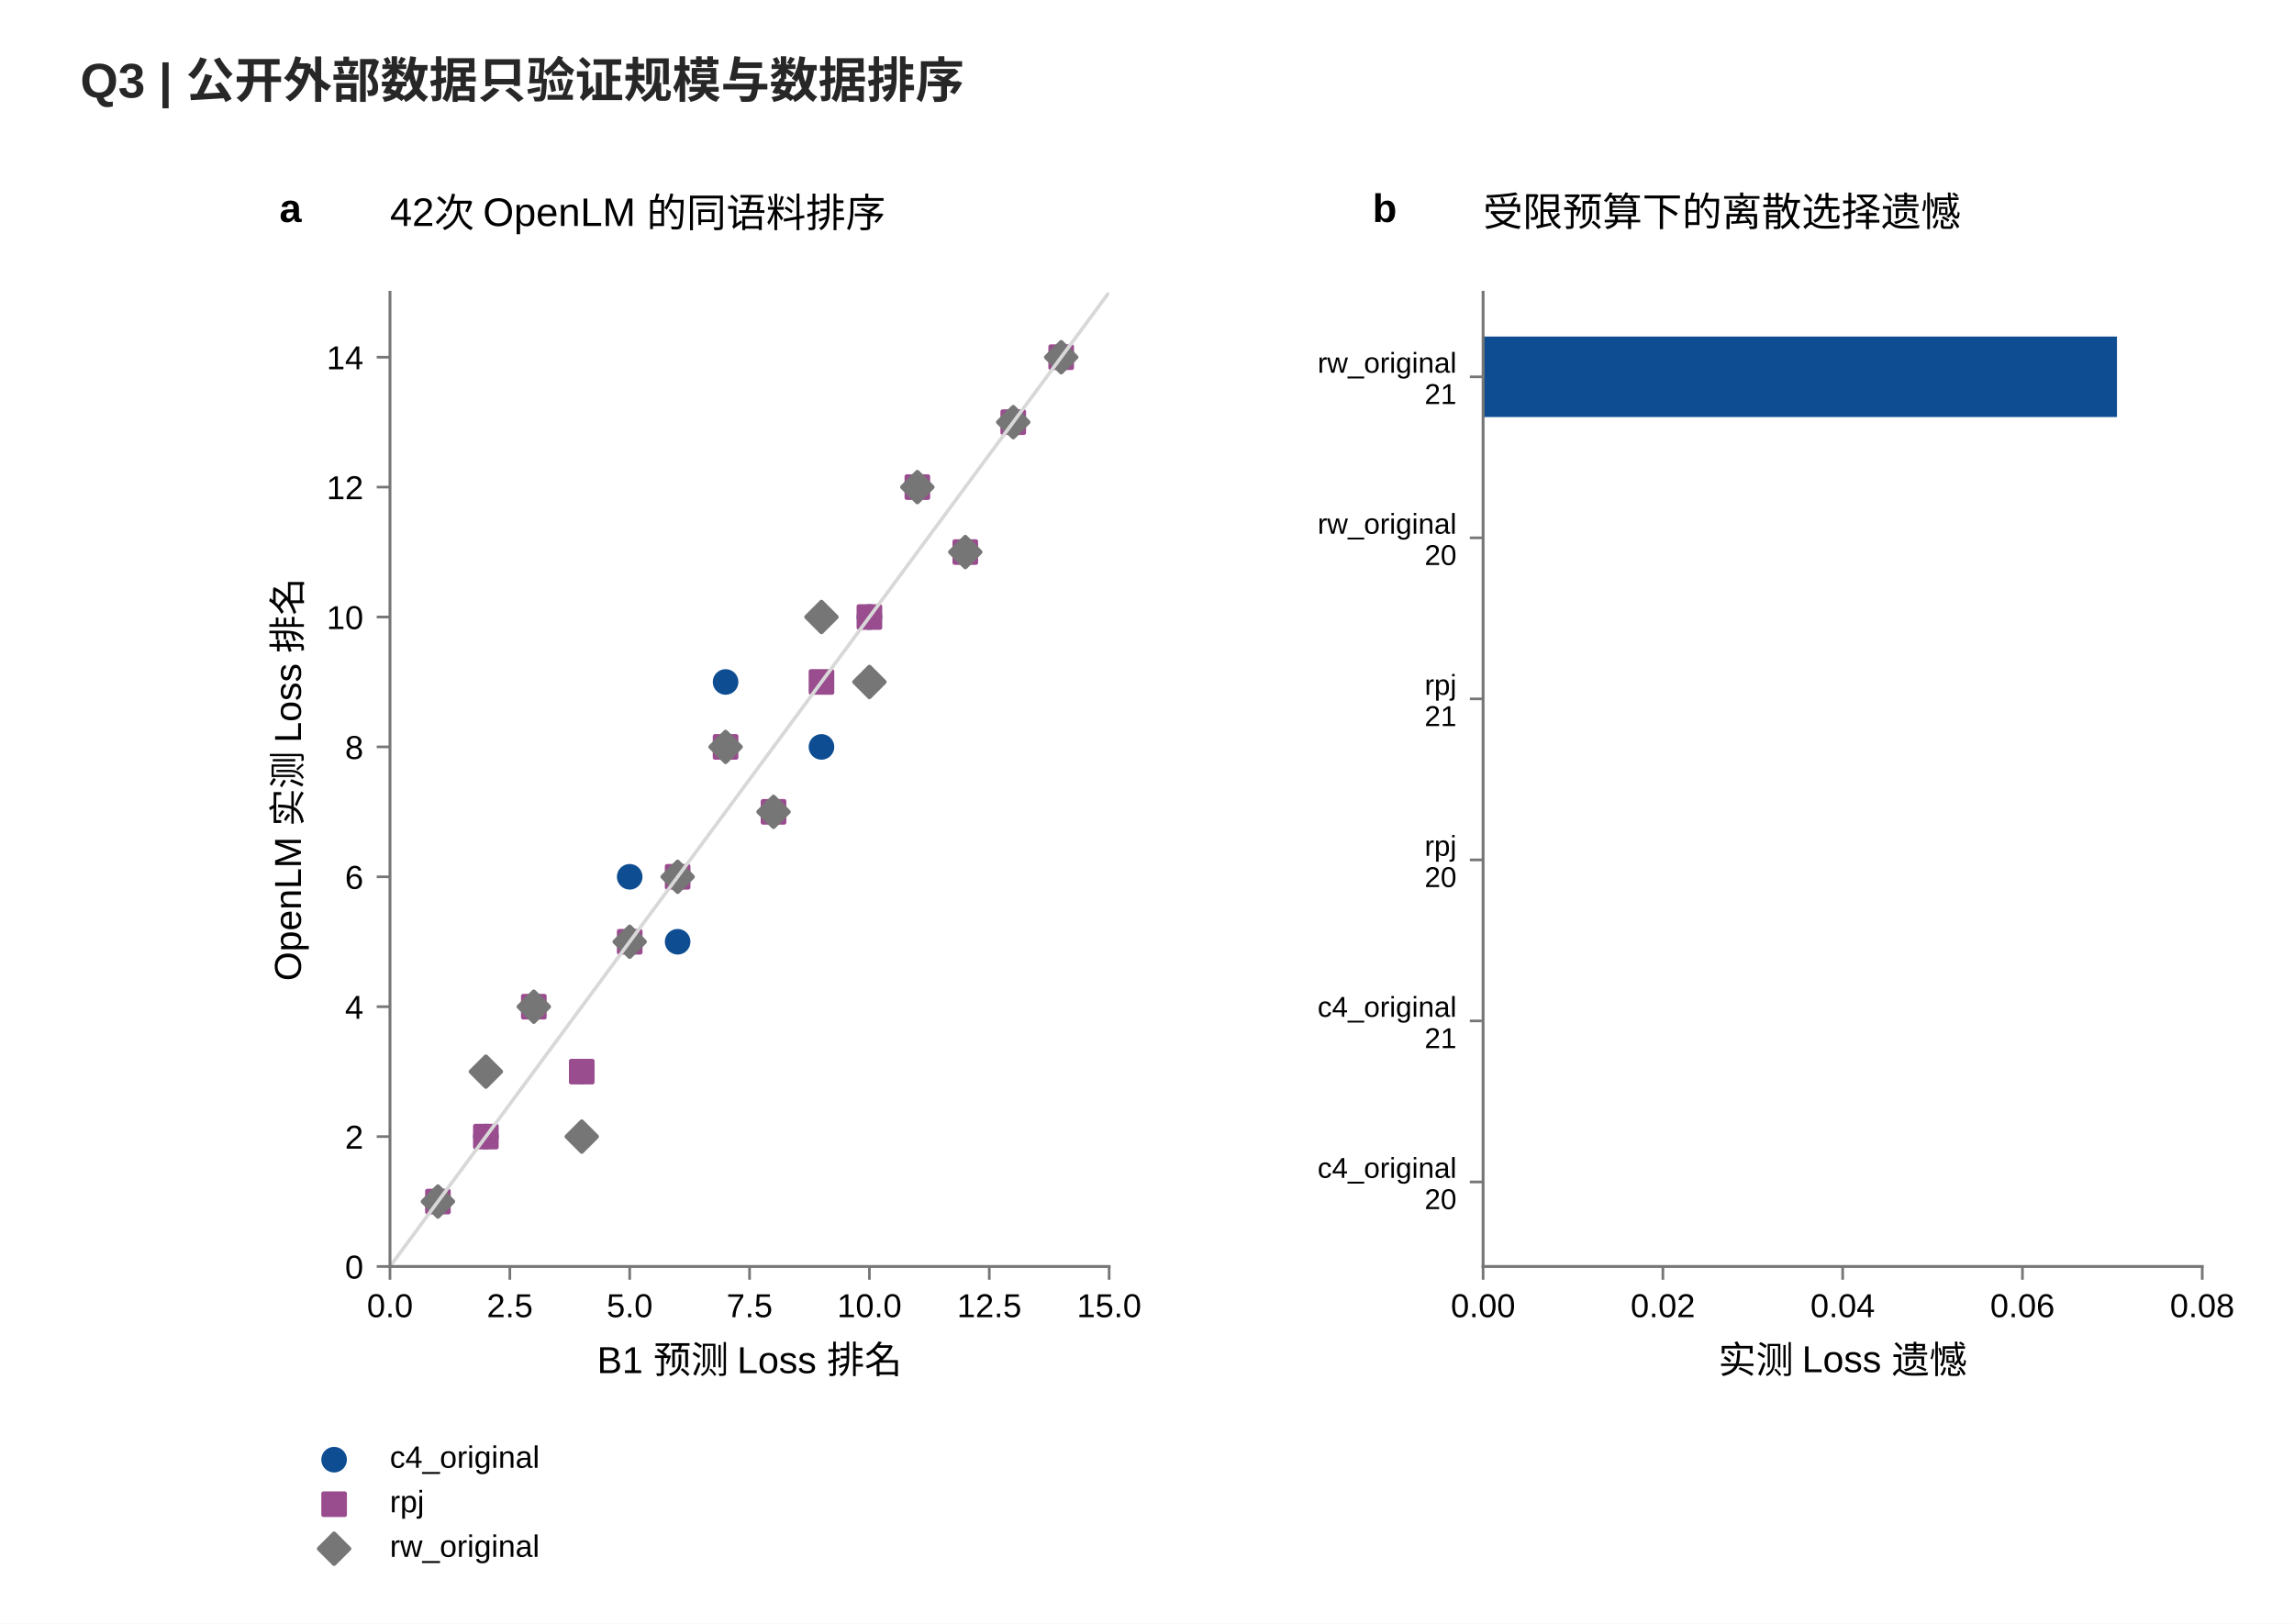
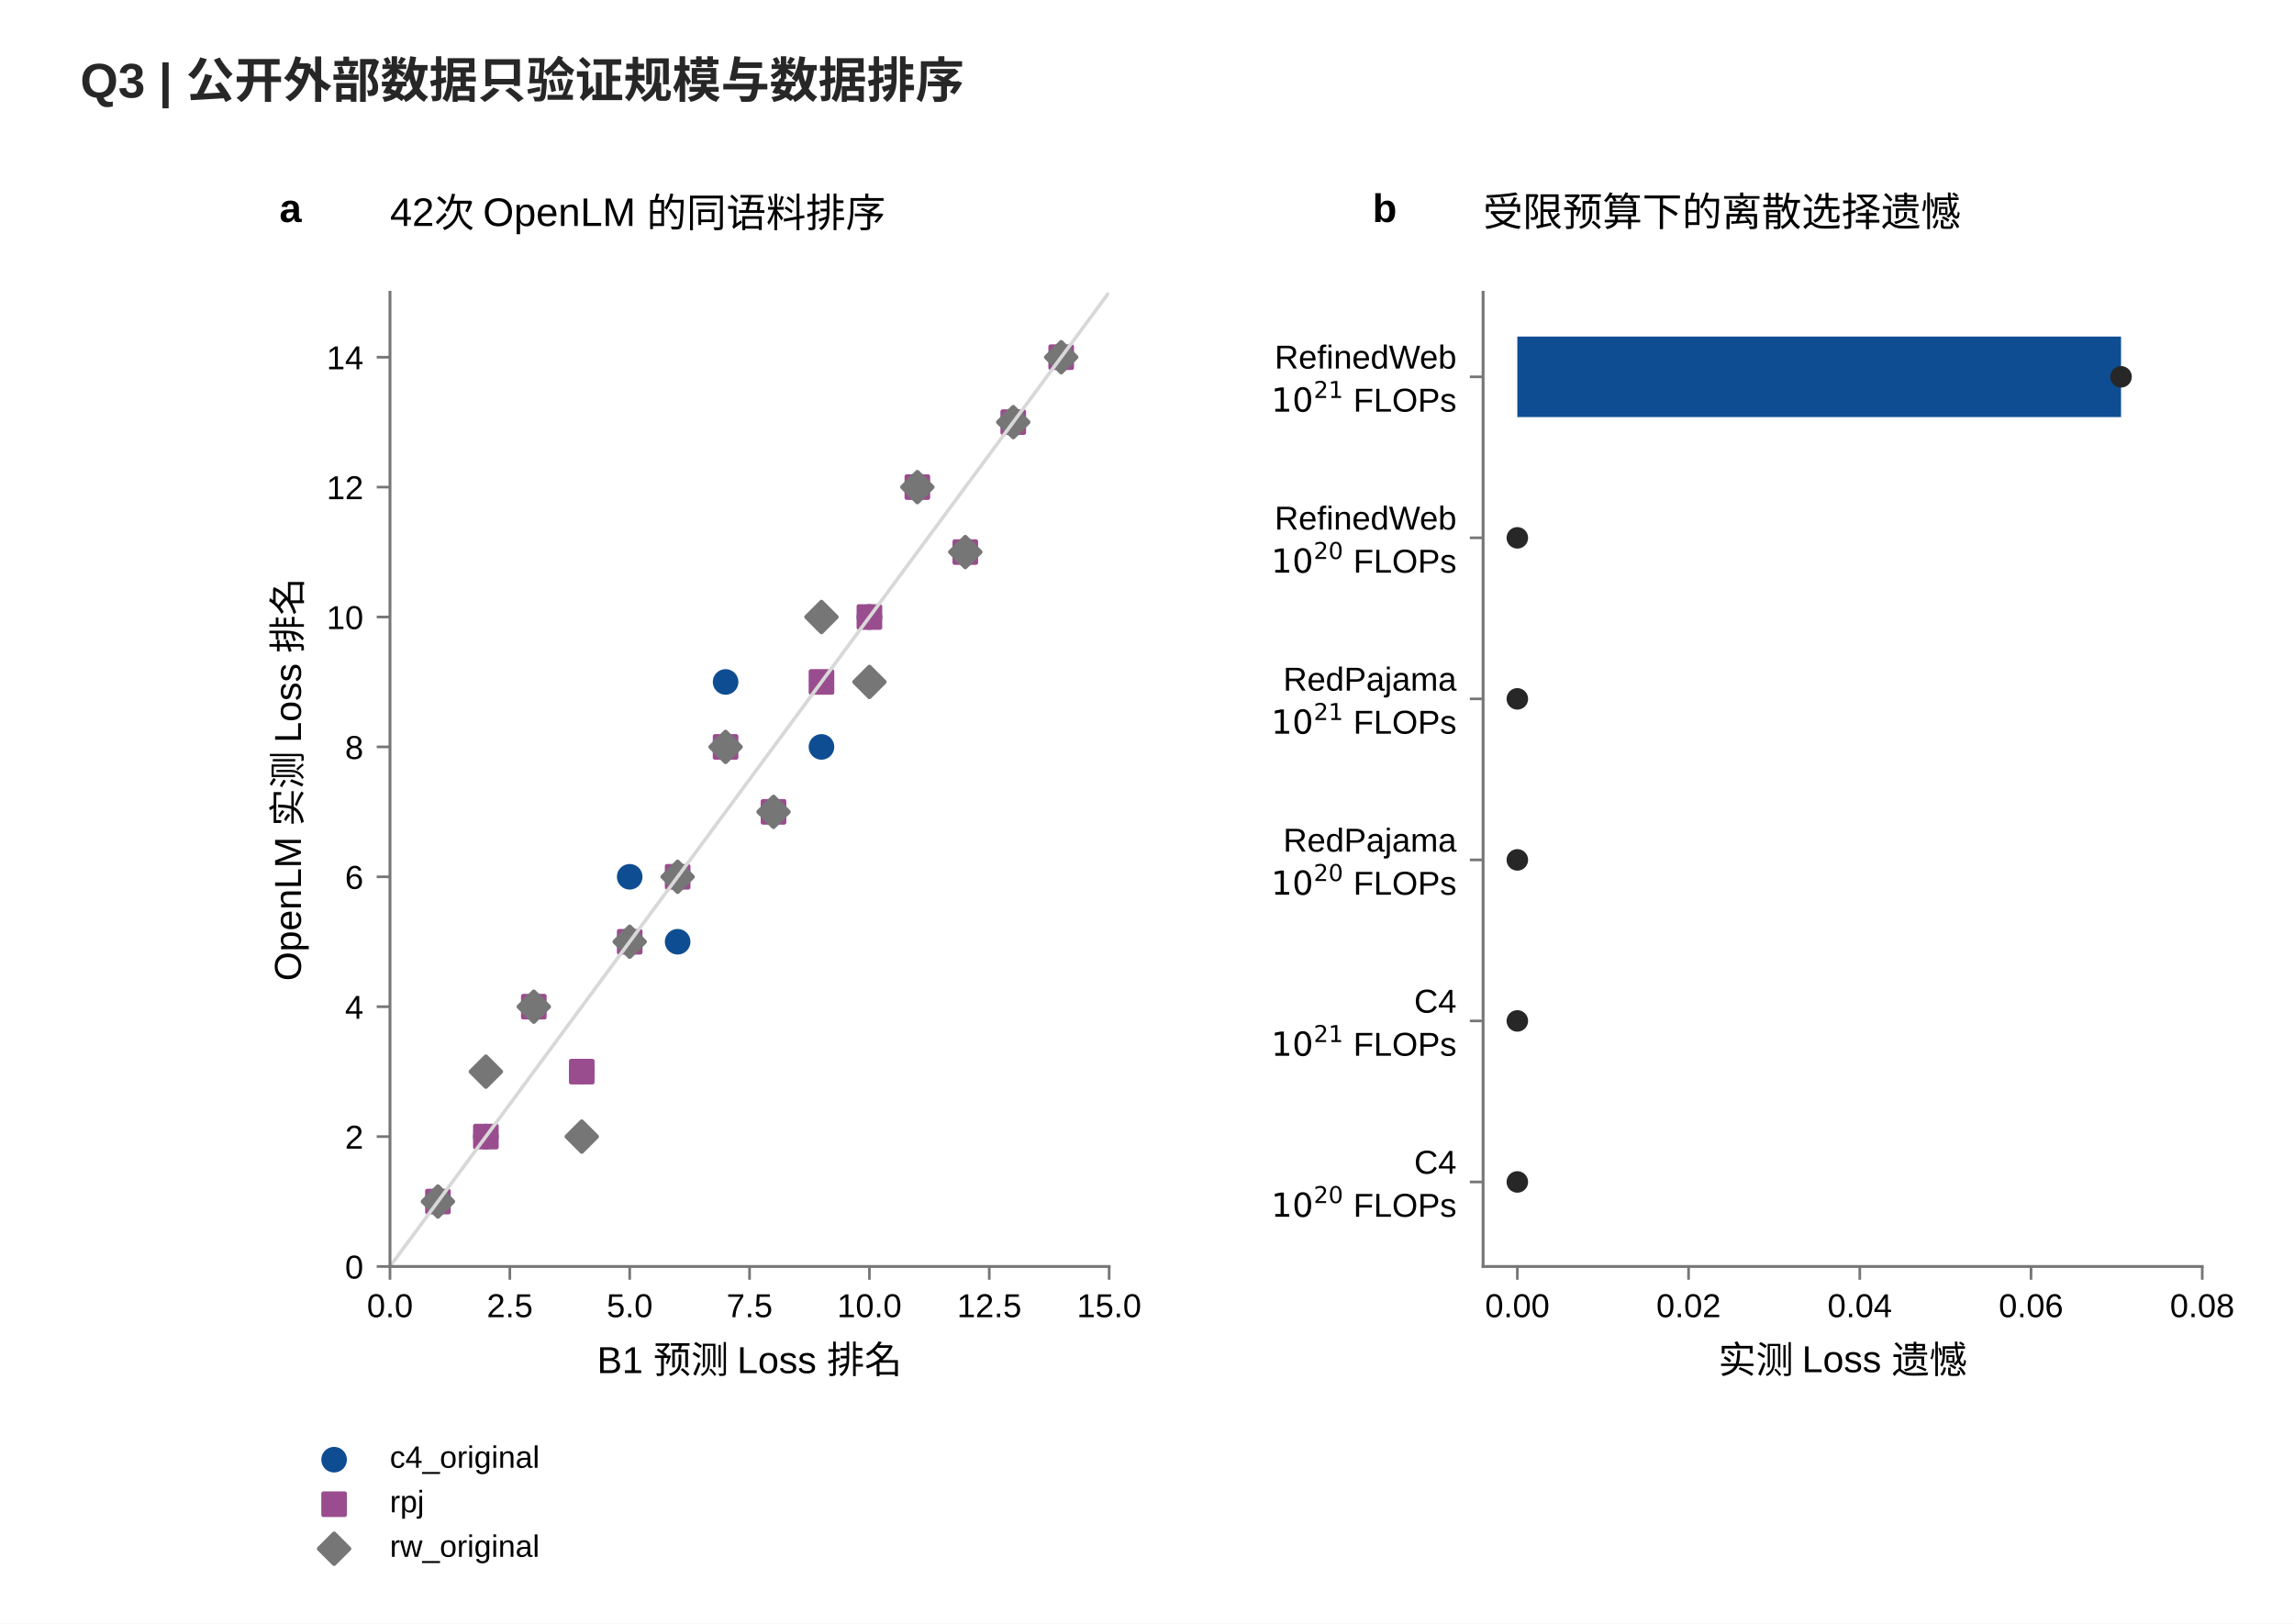
<svg xmlns="http://www.w3.org/2000/svg" xmlns:xlink="http://www.w3.org/1999/xlink" width="518.74pt" height="367.2pt" viewBox="0 0 518.74 367.2" version="1.1">
  <defs>
    <style type="text/css">*{stroke-linejoin: round; stroke-linecap: butt}</style>
  </defs>
  <g id="figure_1">
    <g id="patch_1">
      <path d="M 0 367.2 L 518.74 367.2 L 518.74 0 L 0 0 z " style="fill: #ffffff" />
    </g>
    <g id="axes_1">
      <g id="patch_2">
        <path d="M 88.186 286.416 L 250.807 286.416 L 250.807 66.096 L 88.186 66.096 z " style="fill: #ffffff" />
      </g>
      <g id="matplotlib.axis_1">
        <g id="xtick_1">
          <g id="line2d_1">
            <defs>
-               <path id="m2d58247685" d="M 0 0 L 0 3 " style="stroke: #767676; stroke-width: 0.6" />
+               <path id="mbc9098203a" d="M 0 0 L 0 3 " style="stroke: #767676; stroke-width: 0.6" />
            </defs>
            <g>
-               <use xlink:href="#m2d58247685" x="88.186" y="286.416" style="fill: #767676; stroke: #767676; stroke-width: 0.6" />
+               <use xlink:href="#mbc9098203a" x="88.186" y="286.416" style="fill: #767676; stroke: #767676; stroke-width: 0.6" />
            </g>
          </g>
          <g id="text_1">
            <text style="font-size: 7.5px; font-family: 'Arial', 'Microsoft YaHei'; text-anchor: middle" x="88.186" y="297.876" transform="rotate(-0 88.18583 297.8762)">0.0</text>
          </g>
        </g>
        <g id="xtick_2">
          <g id="line2d_2">
            <g>
-               <use xlink:href="#m2d58247685" x="115.289" y="286.416" style="fill: #767676; stroke: #767676; stroke-width: 0.6" />
+               <use xlink:href="#mbc9098203a" x="115.289" y="286.416" style="fill: #767676; stroke: #767676; stroke-width: 0.6" />
            </g>
          </g>
          <g id="text_2">
            <text style="font-size: 7.5px; font-family: 'Arial', 'Microsoft YaHei'; text-anchor: middle" x="115.289" y="297.876" transform="rotate(-0 115.2893 297.8762)">2.5</text>
          </g>
        </g>
        <g id="xtick_3">
          <g id="line2d_3">
            <g>
-               <use xlink:href="#m2d58247685" x="142.393" y="286.416" style="fill: #767676; stroke: #767676; stroke-width: 0.6" />
+               <use xlink:href="#mbc9098203a" x="142.393" y="286.416" style="fill: #767676; stroke: #767676; stroke-width: 0.6" />
            </g>
          </g>
          <g id="text_3">
            <text style="font-size: 7.5px; font-family: 'Arial', 'Microsoft YaHei'; text-anchor: middle" x="142.393" y="297.876" transform="rotate(-0 142.3928 297.8762)">5.0</text>
          </g>
        </g>
        <g id="xtick_4">
          <g id="line2d_4">
            <g>
-               <use xlink:href="#m2d58247685" x="169.496" y="286.416" style="fill: #767676; stroke: #767676; stroke-width: 0.6" />
+               <use xlink:href="#mbc9098203a" x="169.496" y="286.416" style="fill: #767676; stroke: #767676; stroke-width: 0.6" />
            </g>
          </g>
          <g id="text_4">
            <text style="font-size: 7.5px; font-family: 'Arial', 'Microsoft YaHei'; text-anchor: middle" x="169.496" y="297.876" transform="rotate(-0 169.4963 297.8762)">7.5</text>
          </g>
        </g>
        <g id="xtick_5">
          <g id="line2d_5">
            <g>
-               <use xlink:href="#m2d58247685" x="196.6" y="286.416" style="fill: #767676; stroke: #767676; stroke-width: 0.6" />
+               <use xlink:href="#mbc9098203a" x="196.6" y="286.416" style="fill: #767676; stroke: #767676; stroke-width: 0.6" />
            </g>
          </g>
          <g id="text_5">
            <text style="font-size: 7.5px; font-family: 'Arial', 'Microsoft YaHei'; text-anchor: middle" x="196.6" y="297.876" transform="rotate(-0 196.5998 297.8762)">10.0</text>
          </g>
        </g>
        <g id="xtick_6">
          <g id="line2d_6">
            <g>
-               <use xlink:href="#m2d58247685" x="223.703" y="286.416" style="fill: #767676; stroke: #767676; stroke-width: 0.6" />
+               <use xlink:href="#mbc9098203a" x="223.703" y="286.416" style="fill: #767676; stroke: #767676; stroke-width: 0.6" />
            </g>
          </g>
          <g id="text_6">
            <text style="font-size: 7.5px; font-family: 'Arial', 'Microsoft YaHei'; text-anchor: middle" x="223.703" y="297.876" transform="rotate(-0 223.7033 297.8762)">12.5</text>
          </g>
        </g>
        <g id="xtick_7">
          <g id="line2d_7">
            <g>
-               <use xlink:href="#m2d58247685" x="250.807" y="286.416" style="fill: #767676; stroke: #767676; stroke-width: 0.6" />
+               <use xlink:href="#mbc9098203a" x="250.807" y="286.416" style="fill: #767676; stroke: #767676; stroke-width: 0.6" />
            </g>
          </g>
          <g id="text_7">
            <text style="font-size: 7.5px; font-family: 'Arial', 'Microsoft YaHei'; text-anchor: middle" x="250.807" y="297.876" transform="rotate(-0 250.8067 297.8762)">15.0</text>
          </g>
        </g>
        <g id="text_8">
          <text style="font-size: 8.5px; font-family: 'Arial', 'Microsoft YaHei'; text-anchor: middle" x="169.496" y="310.531" transform="rotate(-0 169.4963 310.5308)">B1 预测 Loss 排名</text>
        </g>
      </g>
      <g id="matplotlib.axis_2">
        <g id="ytick_1">
          <g id="line2d_8">
            <defs>
-               <path id="ma4e26880e0" d="M 0 0 L -3 0 " style="stroke: #767676; stroke-width: 0.6" />
+               <path id="mb15b1d5710" d="M 0 0 L -3 0 " style="stroke: #767676; stroke-width: 0.6" />
            </defs>
            <g>
-               <use xlink:href="#ma4e26880e0" x="88.186" y="286.416" style="fill: #767676; stroke: #767676; stroke-width: 0.6" />
+               <use xlink:href="#mb15b1d5710" x="88.186" y="286.416" style="fill: #767676; stroke: #767676; stroke-width: 0.6" />
            </g>
          </g>
          <g id="text_9">
            <text style="font-size: 7.5px; font-family: 'Arial', 'Microsoft YaHei'; text-anchor: end" x="82.186" y="289.146" transform="rotate(-0 82.18583 289.1461)">0</text>
          </g>
        </g>
        <g id="ytick_2">
          <g id="line2d_9">
            <g>
-               <use xlink:href="#ma4e26880e0" x="88.186" y="257.04" style="fill: #767676; stroke: #767676; stroke-width: 0.6" />
+               <use xlink:href="#mb15b1d5710" x="88.186" y="257.04" style="fill: #767676; stroke: #767676; stroke-width: 0.6" />
            </g>
          </g>
          <g id="text_10">
            <text style="font-size: 7.5px; font-family: 'Arial', 'Microsoft YaHei'; text-anchor: end" x="82.186" y="259.77" transform="rotate(-0 82.18583 259.7701)">2</text>
          </g>
        </g>
        <g id="ytick_3">
          <g id="line2d_10">
            <g>
-               <use xlink:href="#ma4e26880e0" x="88.186" y="227.664" style="fill: #767676; stroke: #767676; stroke-width: 0.6" />
+               <use xlink:href="#mb15b1d5710" x="88.186" y="227.664" style="fill: #767676; stroke: #767676; stroke-width: 0.6" />
            </g>
          </g>
          <g id="text_11">
            <text style="font-size: 7.5px; font-family: 'Arial', 'Microsoft YaHei'; text-anchor: end" x="82.186" y="230.394" transform="rotate(-0 82.18583 230.3941)">4</text>
          </g>
        </g>
        <g id="ytick_4">
          <g id="line2d_11">
            <g>
-               <use xlink:href="#ma4e26880e0" x="88.186" y="198.288" style="fill: #767676; stroke: #767676; stroke-width: 0.6" />
+               <use xlink:href="#mb15b1d5710" x="88.186" y="198.288" style="fill: #767676; stroke: #767676; stroke-width: 0.6" />
            </g>
          </g>
          <g id="text_12">
            <text style="font-size: 7.5px; font-family: 'Arial', 'Microsoft YaHei'; text-anchor: end" x="82.186" y="201.018" transform="rotate(-0 82.18583 201.0181)">6</text>
          </g>
        </g>
        <g id="ytick_5">
          <g id="line2d_12">
            <g>
-               <use xlink:href="#ma4e26880e0" x="88.186" y="168.912" style="fill: #767676; stroke: #767676; stroke-width: 0.6" />
+               <use xlink:href="#mb15b1d5710" x="88.186" y="168.912" style="fill: #767676; stroke: #767676; stroke-width: 0.6" />
            </g>
          </g>
          <g id="text_13">
            <text style="font-size: 7.5px; font-family: 'Arial', 'Microsoft YaHei'; text-anchor: end" x="82.186" y="171.642" transform="rotate(-0 82.18583 171.6421)">8</text>
          </g>
        </g>
        <g id="ytick_6">
          <g id="line2d_13">
            <g>
-               <use xlink:href="#ma4e26880e0" x="88.186" y="139.536" style="fill: #767676; stroke: #767676; stroke-width: 0.6" />
+               <use xlink:href="#mb15b1d5710" x="88.186" y="139.536" style="fill: #767676; stroke: #767676; stroke-width: 0.6" />
            </g>
          </g>
          <g id="text_14">
            <text style="font-size: 7.5px; font-family: 'Arial', 'Microsoft YaHei'; text-anchor: end" x="82.186" y="142.266" transform="rotate(-0 82.18583 142.2661)">10</text>
          </g>
        </g>
        <g id="ytick_7">
          <g id="line2d_14">
            <g>
-               <use xlink:href="#ma4e26880e0" x="88.186" y="110.16" style="fill: #767676; stroke: #767676; stroke-width: 0.6" />
+               <use xlink:href="#mb15b1d5710" x="88.186" y="110.16" style="fill: #767676; stroke: #767676; stroke-width: 0.6" />
            </g>
          </g>
          <g id="text_15">
            <text style="font-size: 7.5px; font-family: 'Arial', 'Microsoft YaHei'; text-anchor: end" x="82.186" y="112.89" transform="rotate(-0 82.18583 112.8901)">12</text>
          </g>
        </g>
        <g id="ytick_8">
          <g id="line2d_15">
            <g>
-               <use xlink:href="#ma4e26880e0" x="88.186" y="80.784" style="fill: #767676; stroke: #767676; stroke-width: 0.6" />
+               <use xlink:href="#mb15b1d5710" x="88.186" y="80.784" style="fill: #767676; stroke: #767676; stroke-width: 0.6" />
            </g>
          </g>
          <g id="text_16">
            <text style="font-size: 7.5px; font-family: 'Arial', 'Microsoft YaHei'; text-anchor: end" x="82.186" y="83.514" transform="rotate(-0 82.18583 83.5141)">14</text>
          </g>
        </g>
        <g id="text_17">
          <text style="font-size: 8.5px; font-family: 'Arial', 'Microsoft YaHei'; text-anchor: middle" x="68.056" y="176.256" transform="rotate(-90 68.0556 176.256)">OpenLM 实测 Loss 排名</text>
        </g>
      </g>
      <g id="PathCollection_1">
        <defs>
-           <path id="m5bd3838223" d="M 0 2.398 C 0.636 2.398 1.246 2.145 1.696 1.696 C 2.145 1.246 2.398 0.636 2.398 0 C 2.398 -0.636 2.145 -1.246 1.696 -1.696 C 1.246 -2.145 0.636 -2.398 0 -2.398 C -0.636 -2.398 -1.246 -2.145 -1.696 -1.696 C -2.145 -1.246 -2.398 -0.636 -2.398 0 C -2.398 0.636 -2.145 1.246 -1.696 1.696 C -1.246 2.145 -0.636 2.398 0 2.398 z " style="stroke: #0f4d92" />
+           <path id="md65b344a44" d="M 0 2.398 C 0.636 2.398 1.246 2.145 1.696 1.696 C 2.145 1.246 2.398 0.636 2.398 0 C 2.398 -0.636 2.145 -1.246 1.696 -1.696 C 1.246 -2.145 0.636 -2.398 0 -2.398 C -0.636 -2.398 -1.246 -2.145 -1.696 -1.696 C -2.145 -1.246 -2.398 -0.636 -2.398 0 C -2.398 0.636 -2.145 1.246 -1.696 1.696 C -1.246 2.145 -0.636 2.398 0 2.398 z " style="stroke: #0f4d92" />
        </defs>
-         <g clip-path="url(#p22f87b93f3)">
-           <use xlink:href="#m5bd3838223" x="120.71" y="227.664" style="fill: #0f4d92; stroke: #0f4d92" />
-           <use xlink:href="#m5bd3838223" x="174.917" y="183.6" style="fill: #0f4d92; stroke: #0f4d92" />
-           <use xlink:href="#m5bd3838223" x="153.234" y="212.976" style="fill: #0f4d92; stroke: #0f4d92" />
-           <use xlink:href="#m5bd3838223" x="142.393" y="198.288" style="fill: #0f4d92; stroke: #0f4d92" />
-           <use xlink:href="#m5bd3838223" x="229.124" y="95.472" style="fill: #0f4d92; stroke: #0f4d92" />
-           <use xlink:href="#m5bd3838223" x="207.441" y="110.16" style="fill: #0f4d92; stroke: #0f4d92" />
-           <use xlink:href="#m5bd3838223" x="239.965" y="80.784" style="fill: #0f4d92; stroke: #0f4d92" />
-           <use xlink:href="#m5bd3838223" x="185.758" y="168.912" style="fill: #0f4d92; stroke: #0f4d92" />
-           <use xlink:href="#m5bd3838223" x="164.076" y="154.224" style="fill: #0f4d92; stroke: #0f4d92" />
-           <use xlink:href="#m5bd3838223" x="218.283" y="124.848" style="fill: #0f4d92; stroke: #0f4d92" />
-           <use xlink:href="#m5bd3838223" x="196.6" y="139.536" style="fill: #0f4d92; stroke: #0f4d92" />
-           <use xlink:href="#m5bd3838223" x="131.551" y="242.352" style="fill: #0f4d92; stroke: #0f4d92" />
-           <use xlink:href="#m5bd3838223" x="109.869" y="257.04" style="fill: #0f4d92; stroke: #0f4d92" />
-           <use xlink:href="#m5bd3838223" x="99.027" y="271.728" style="fill: #0f4d92; stroke: #0f4d92" />
+         <g clip-path="url(#p87854aef53)">
+           <use xlink:href="#md65b344a44" x="120.71" y="227.664" style="fill: #0f4d92; stroke: #0f4d92" />
+           <use xlink:href="#md65b344a44" x="174.917" y="183.6" style="fill: #0f4d92; stroke: #0f4d92" />
+           <use xlink:href="#md65b344a44" x="153.234" y="212.976" style="fill: #0f4d92; stroke: #0f4d92" />
+           <use xlink:href="#md65b344a44" x="142.393" y="198.288" style="fill: #0f4d92; stroke: #0f4d92" />
+           <use xlink:href="#md65b344a44" x="229.124" y="95.472" style="fill: #0f4d92; stroke: #0f4d92" />
+           <use xlink:href="#md65b344a44" x="207.441" y="110.16" style="fill: #0f4d92; stroke: #0f4d92" />
+           <use xlink:href="#md65b344a44" x="239.965" y="80.784" style="fill: #0f4d92; stroke: #0f4d92" />
+           <use xlink:href="#md65b344a44" x="185.758" y="168.912" style="fill: #0f4d92; stroke: #0f4d92" />
+           <use xlink:href="#md65b344a44" x="164.076" y="154.224" style="fill: #0f4d92; stroke: #0f4d92" />
+           <use xlink:href="#md65b344a44" x="218.283" y="124.848" style="fill: #0f4d92; stroke: #0f4d92" />
+           <use xlink:href="#md65b344a44" x="196.6" y="139.536" style="fill: #0f4d92; stroke: #0f4d92" />
+           <use xlink:href="#md65b344a44" x="131.551" y="242.352" style="fill: #0f4d92; stroke: #0f4d92" />
+           <use xlink:href="#md65b344a44" x="109.869" y="257.04" style="fill: #0f4d92; stroke: #0f4d92" />
+           <use xlink:href="#md65b344a44" x="99.027" y="271.728" style="fill: #0f4d92; stroke: #0f4d92" />
        </g>
      </g>
      <g id="PathCollection_2">
        <defs>
-           <path id="me165cbc6ff" d="M -2.398 2.398 L 2.398 2.398 L 2.398 -2.398 L -2.398 -2.398 z " style="stroke: #9a4d8e" />
+           <path id="m404172ee24" d="M -2.398 2.398 L 2.398 2.398 L 2.398 -2.398 L -2.398 -2.398 z " style="stroke: #9a4d8e" />
        </defs>
-         <g clip-path="url(#p22f87b93f3)">
-           <use xlink:href="#me165cbc6ff" x="120.71" y="227.664" style="fill: #9a4d8e; stroke: #9a4d8e" />
-           <use xlink:href="#me165cbc6ff" x="174.917" y="183.6" style="fill: #9a4d8e; stroke: #9a4d8e" />
-           <use xlink:href="#me165cbc6ff" x="109.869" y="257.04" style="fill: #9a4d8e; stroke: #9a4d8e" />
-           <use xlink:href="#me165cbc6ff" x="153.234" y="198.288" style="fill: #9a4d8e; stroke: #9a4d8e" />
-           <use xlink:href="#me165cbc6ff" x="142.393" y="212.976" style="fill: #9a4d8e; stroke: #9a4d8e" />
-           <use xlink:href="#me165cbc6ff" x="229.124" y="95.472" style="fill: #9a4d8e; stroke: #9a4d8e" />
-           <use xlink:href="#me165cbc6ff" x="207.441" y="110.16" style="fill: #9a4d8e; stroke: #9a4d8e" />
-           <use xlink:href="#me165cbc6ff" x="239.965" y="80.784" style="fill: #9a4d8e; stroke: #9a4d8e" />
-           <use xlink:href="#me165cbc6ff" x="185.758" y="154.224" style="fill: #9a4d8e; stroke: #9a4d8e" />
-           <use xlink:href="#me165cbc6ff" x="164.076" y="168.912" style="fill: #9a4d8e; stroke: #9a4d8e" />
-           <use xlink:href="#me165cbc6ff" x="218.283" y="124.848" style="fill: #9a4d8e; stroke: #9a4d8e" />
-           <use xlink:href="#me165cbc6ff" x="196.6" y="139.536" style="fill: #9a4d8e; stroke: #9a4d8e" />
-           <use xlink:href="#me165cbc6ff" x="131.551" y="242.352" style="fill: #9a4d8e; stroke: #9a4d8e" />
-           <use xlink:href="#me165cbc6ff" x="99.027" y="271.728" style="fill: #9a4d8e; stroke: #9a4d8e" />
+         <g clip-path="url(#p87854aef53)">
+           <use xlink:href="#m404172ee24" x="120.71" y="227.664" style="fill: #9a4d8e; stroke: #9a4d8e" />
+           <use xlink:href="#m404172ee24" x="174.917" y="183.6" style="fill: #9a4d8e; stroke: #9a4d8e" />
+           <use xlink:href="#m404172ee24" x="109.869" y="257.04" style="fill: #9a4d8e; stroke: #9a4d8e" />
+           <use xlink:href="#m404172ee24" x="153.234" y="198.288" style="fill: #9a4d8e; stroke: #9a4d8e" />
+           <use xlink:href="#m404172ee24" x="142.393" y="212.976" style="fill: #9a4d8e; stroke: #9a4d8e" />
+           <use xlink:href="#m404172ee24" x="229.124" y="95.472" style="fill: #9a4d8e; stroke: #9a4d8e" />
+           <use xlink:href="#m404172ee24" x="207.441" y="110.16" style="fill: #9a4d8e; stroke: #9a4d8e" />
+           <use xlink:href="#m404172ee24" x="239.965" y="80.784" style="fill: #9a4d8e; stroke: #9a4d8e" />
+           <use xlink:href="#m404172ee24" x="185.758" y="154.224" style="fill: #9a4d8e; stroke: #9a4d8e" />
+           <use xlink:href="#m404172ee24" x="164.076" y="168.912" style="fill: #9a4d8e; stroke: #9a4d8e" />
+           <use xlink:href="#m404172ee24" x="218.283" y="124.848" style="fill: #9a4d8e; stroke: #9a4d8e" />
+           <use xlink:href="#m404172ee24" x="196.6" y="139.536" style="fill: #9a4d8e; stroke: #9a4d8e" />
+           <use xlink:href="#m404172ee24" x="131.551" y="242.352" style="fill: #9a4d8e; stroke: #9a4d8e" />
+           <use xlink:href="#m404172ee24" x="99.027" y="271.728" style="fill: #9a4d8e; stroke: #9a4d8e" />
        </g>
      </g>
      <g id="PathCollection_3">
        <defs>
-           <path id="m5e215bed74" d="M 0 3.391 L 3.391 0 L 0 -3.391 L -3.391 0 z " style="stroke: #767676" />
+           <path id="m86ad1d6836" d="M 0 3.391 L 3.391 0 L 0 -3.391 L -3.391 0 z " style="stroke: #767676" />
        </defs>
-         <g clip-path="url(#p22f87b93f3)">
-           <use xlink:href="#m5e215bed74" x="120.71" y="227.664" style="fill: #767676; stroke: #767676" />
-           <use xlink:href="#m5e215bed74" x="174.917" y="183.6" style="fill: #767676; stroke: #767676" />
-           <use xlink:href="#m5e215bed74" x="109.869" y="242.352" style="fill: #767676; stroke: #767676" />
-           <use xlink:href="#m5e215bed74" x="153.234" y="198.288" style="fill: #767676; stroke: #767676" />
-           <use xlink:href="#m5e215bed74" x="142.393" y="212.976" style="fill: #767676; stroke: #767676" />
-           <use xlink:href="#m5e215bed74" x="229.124" y="95.472" style="fill: #767676; stroke: #767676" />
-           <use xlink:href="#m5e215bed74" x="207.441" y="110.16" style="fill: #767676; stroke: #767676" />
-           <use xlink:href="#m5e215bed74" x="239.965" y="80.784" style="fill: #767676; stroke: #767676" />
-           <use xlink:href="#m5e215bed74" x="185.758" y="139.536" style="fill: #767676; stroke: #767676" />
-           <use xlink:href="#m5e215bed74" x="164.076" y="168.912" style="fill: #767676; stroke: #767676" />
-           <use xlink:href="#m5e215bed74" x="218.283" y="124.848" style="fill: #767676; stroke: #767676" />
-           <use xlink:href="#m5e215bed74" x="196.6" y="154.224" style="fill: #767676; stroke: #767676" />
-           <use xlink:href="#m5e215bed74" x="131.551" y="257.04" style="fill: #767676; stroke: #767676" />
-           <use xlink:href="#m5e215bed74" x="99.027" y="271.728" style="fill: #767676; stroke: #767676" />
+         <g clip-path="url(#p87854aef53)">
+           <use xlink:href="#m86ad1d6836" x="120.71" y="227.664" style="fill: #767676; stroke: #767676" />
+           <use xlink:href="#m86ad1d6836" x="174.917" y="183.6" style="fill: #767676; stroke: #767676" />
+           <use xlink:href="#m86ad1d6836" x="109.869" y="242.352" style="fill: #767676; stroke: #767676" />
+           <use xlink:href="#m86ad1d6836" x="153.234" y="198.288" style="fill: #767676; stroke: #767676" />
+           <use xlink:href="#m86ad1d6836" x="142.393" y="212.976" style="fill: #767676; stroke: #767676" />
+           <use xlink:href="#m86ad1d6836" x="229.124" y="95.472" style="fill: #767676; stroke: #767676" />
+           <use xlink:href="#m86ad1d6836" x="207.441" y="110.16" style="fill: #767676; stroke: #767676" />
+           <use xlink:href="#m86ad1d6836" x="239.965" y="80.784" style="fill: #767676; stroke: #767676" />
+           <use xlink:href="#m86ad1d6836" x="185.758" y="139.536" style="fill: #767676; stroke: #767676" />
+           <use xlink:href="#m86ad1d6836" x="164.076" y="168.912" style="fill: #767676; stroke: #767676" />
+           <use xlink:href="#m86ad1d6836" x="218.283" y="124.848" style="fill: #767676; stroke: #767676" />
+           <use xlink:href="#m86ad1d6836" x="196.6" y="154.224" style="fill: #767676; stroke: #767676" />
+           <use xlink:href="#m86ad1d6836" x="131.551" y="257.04" style="fill: #767676; stroke: #767676" />
+           <use xlink:href="#m86ad1d6836" x="99.027" y="271.728" style="fill: #767676; stroke: #767676" />
        </g>
      </g>
      <g id="line2d_16">
-         <path d="M 88.186 286.416 L 250.807 66.096 " clip-path="url(#p22f87b93f3)" style="fill: none; stroke: #d8d8d8; stroke-width: 0.8; stroke-linecap: square" />
+         <path d="M 88.186 286.416 L 250.807 66.096 " clip-path="url(#p87854aef53)" style="fill: none; stroke: #d8d8d8; stroke-width: 0.8; stroke-linecap: square" />
      </g>
      <g id="patch_3">
        <path d="M 88.186 286.416 L 88.186 66.096 " style="fill: none; stroke: #767676; stroke-width: 0.65; stroke-linejoin: miter; stroke-linecap: square" />
      </g>
      <g id="patch_4">
        <path d="M 88.186 286.416 L 250.807 286.416 " style="fill: none; stroke: #767676; stroke-width: 0.65; stroke-linejoin: miter; stroke-linecap: square" />
      </g>
      <g id="text_18">
        <text style="font-weight: 700; font-size: 9px; font-family: 'Arial', 'Microsoft YaHei'; text-anchor: start" x="63.186" y="50.202" transform="rotate(-0 63.18583 50.20196)">a</text>
      </g>
      <g id="text_19">
        <text style="font-size: 9px; font-family: 'Arial', 'Microsoft YaHei'; text-anchor: start" x="88.186" y="51.096" transform="rotate(-0 88.18583 51.096)">42次 OpenLM 的同语料排序</text>
      </g>
    </g>
    <g id="axes_2">
      <g id="patch_5">
        <path d="M 335.37 286.416 L 497.991 286.416 L 497.991 66.096 L 335.37 66.096 z " style="fill: #ffffff" />
      </g>
      <g id="matplotlib.axis_3">
        <g id="xtick_8">
          <g id="line2d_17">
            <g>
-               <use xlink:href="#m2d58247685" x="335.37" y="286.416" style="fill: #767676; stroke: #767676; stroke-width: 0.6" />
+               <use xlink:href="#mbc9098203a" x="343.113" y="286.416" style="fill: #767676; stroke: #767676; stroke-width: 0.6" />
            </g>
          </g>
          <g id="text_20">
-             <text style="font-size: 7.5px; font-family: 'Arial', 'Microsoft YaHei'; text-anchor: middle" x="335.37" y="297.876" transform="rotate(-0 335.3696 297.8762)">0.00</text>
+             <text style="font-size: 7.5px; font-family: 'Arial', 'Microsoft YaHei'; text-anchor: middle" x="343.113" y="297.876" transform="rotate(-0 343.1135 297.8762)">0.00</text>
          </g>
        </g>
        <g id="xtick_9">
          <g id="line2d_18">
            <g>
-               <use xlink:href="#m2d58247685" x="376.025" y="286.416" style="fill: #767676; stroke: #767676; stroke-width: 0.6" />
+               <use xlink:href="#mbc9098203a" x="381.833" y="286.416" style="fill: #767676; stroke: #767676; stroke-width: 0.6" />
            </g>
          </g>
          <g id="text_21">
-             <text style="font-size: 7.5px; font-family: 'Arial', 'Microsoft YaHei'; text-anchor: middle" x="376.025" y="297.876" transform="rotate(-0 376.0249 297.8762)">0.02</text>
+             <text style="font-size: 7.5px; font-family: 'Arial', 'Microsoft YaHei'; text-anchor: middle" x="381.833" y="297.876" transform="rotate(-0 381.8327 297.8762)">0.02</text>
          </g>
        </g>
        <g id="xtick_10">
          <g id="line2d_19">
            <g>
-               <use xlink:href="#m2d58247685" x="416.68" y="286.416" style="fill: #767676; stroke: #767676; stroke-width: 0.6" />
+               <use xlink:href="#mbc9098203a" x="420.552" y="286.416" style="fill: #767676; stroke: #767676; stroke-width: 0.6" />
            </g>
          </g>
          <g id="text_22">
-             <text style="font-size: 7.5px; font-family: 'Arial', 'Microsoft YaHei'; text-anchor: middle" x="416.68" y="297.876" transform="rotate(-0 416.6801 297.8762)">0.04</text>
+             <text style="font-size: 7.5px; font-family: 'Arial', 'Microsoft YaHei'; text-anchor: middle" x="420.552" y="297.876" transform="rotate(-0 420.552 297.8762)">0.04</text>
          </g>
        </g>
        <g id="xtick_11">
          <g id="line2d_20">
            <g>
-               <use xlink:href="#m2d58247685" x="457.335" y="286.416" style="fill: #767676; stroke: #767676; stroke-width: 0.6" />
+               <use xlink:href="#mbc9098203a" x="459.271" y="286.416" style="fill: #767676; stroke: #767676; stroke-width: 0.6" />
            </g>
          </g>
          <g id="text_23">
-             <text style="font-size: 7.5px; font-family: 'Arial', 'Microsoft YaHei'; text-anchor: middle" x="457.335" y="297.876" transform="rotate(-0 457.3353 297.8762)">0.06</text>
+             <text style="font-size: 7.5px; font-family: 'Arial', 'Microsoft YaHei'; text-anchor: middle" x="459.271" y="297.876" transform="rotate(-0 459.2713 297.8762)">0.06</text>
          </g>
        </g>
        <g id="xtick_12">
          <g id="line2d_21">
            <g>
-               <use xlink:href="#m2d58247685" x="497.991" y="286.416" style="fill: #767676; stroke: #767676; stroke-width: 0.6" />
+               <use xlink:href="#mbc9098203a" x="497.991" y="286.416" style="fill: #767676; stroke: #767676; stroke-width: 0.6" />
            </g>
          </g>
          <g id="text_24">
            <text style="font-size: 7.5px; font-family: 'Arial', 'Microsoft YaHei'; text-anchor: middle" x="497.991" y="297.876" transform="rotate(-0 497.9906 297.8762)">0.08</text>
          </g>
        </g>
        <g id="text_25">
          <text style="font-size: 8.5px; font-family: 'Arial', 'Microsoft YaHei'; text-anchor: middle" x="416.68" y="310.548" transform="rotate(-0 416.6801 310.5481)">实测 Loss 遗憾</text>
        </g>
      </g>
      <g id="matplotlib.axis_4">
        <g id="ytick_9">
          <g id="line2d_22">
            <g>
-               <use xlink:href="#ma4e26880e0" x="335.37" y="267.297" style="fill: #767676; stroke: #767676; stroke-width: 0.6" />
+               <use xlink:href="#mb15b1d5710" x="335.37" y="267.297" style="fill: #767676; stroke: #767676; stroke-width: 0.6" />
            </g>
          </g>
          <g id="text_26">
-             <text style="font-size: 6.5px; font-family: 'Arial', 'Microsoft YaHei'" transform="translate(297.935 266.3697)">c4_original</text>
-             <text style="font-size: 6.5px; font-family: 'Arial', 'Microsoft YaHei'" transform="translate(322.1404 273.4443)">20</text>
+             <text style="font-size: 7.5px; font-family: 'Arial', 'Microsoft YaHei'" transform="translate(319.7825 265.4322)">C4</text>
+             <g transform="translate(287.4446 275.1848)">
+               <text>
+                 <tspan x="0" y="-0.009" style="font-size: 7.5px; font-family: 'DejaVu Sans'">1</tspan>
+                 <tspan x="4.772" y="-0.009" style="font-size: 7.5px; font-family: 'DejaVu Sans'">0</tspan>
+                 <tspan x="9.615" y="-3.106" style="font-size: 5.25px; font-family: 'DejaVu Sans'">2</tspan>
+                 <tspan x="12.955" y="-3.106" style="font-size: 5.25px; font-family: 'DejaVu Sans'">0</tspan>
+                 <tspan x="16.501" y="-0.009" style="font-size: 7.5px; font-family: 'Arial'"> </tspan>
+                 <tspan x="18.584" y="-0.009" style="font-size: 7.5px; font-family: 'Arial'">F</tspan>
+                 <tspan x="23.166" y="-0.009" style="font-size: 7.5px; font-family: 'Arial'">L</tspan>
+                 <tspan x="27.337" y="-0.009" style="font-size: 7.5px; font-family: 'Arial'">O</tspan>
+                 <tspan x="33.171" y="-0.009" style="font-size: 7.5px; font-family: 'Arial'">P</tspan>
+                 <tspan x="38.173" y="-0.009" style="font-size: 7.5px; font-family: 'Arial'">s</tspan>
+               </text>
+             </g>
          </g>
        </g>
        <g id="ytick_10">
          <g id="line2d_23">
            <g>
-               <use xlink:href="#ma4e26880e0" x="335.37" y="230.881" style="fill: #767676; stroke: #767676; stroke-width: 0.6" />
+               <use xlink:href="#mb15b1d5710" x="335.37" y="230.881" style="fill: #767676; stroke: #767676; stroke-width: 0.6" />
            </g>
          </g>
          <g id="text_27">
-             <text style="font-size: 6.5px; font-family: 'Arial', 'Microsoft YaHei'" transform="translate(297.935 229.9532)">c4_original</text>
-             <text style="font-size: 6.5px; font-family: 'Arial', 'Microsoft YaHei'" transform="translate(322.1404 237.0278)">21</text>
+             <text style="font-size: 7.5px; font-family: 'Arial', 'Microsoft YaHei'" transform="translate(319.7825 229.0156)">C4</text>
+             <g transform="translate(287.4446 238.7683)">
+               <text>
+                 <tspan x="0" y="-0.009" style="font-size: 7.5px; font-family: 'DejaVu Sans'">1</tspan>
+                 <tspan x="4.772" y="-0.009" style="font-size: 7.5px; font-family: 'DejaVu Sans'">0</tspan>
+                 <tspan x="9.615" y="-3.106" style="font-size: 5.25px; font-family: 'DejaVu Sans'">2</tspan>
+                 <tspan x="12.955" y="-3.106" style="font-size: 5.25px; font-family: 'DejaVu Sans'">1</tspan>
+                 <tspan x="16.501" y="-0.009" style="font-size: 7.5px; font-family: 'Arial'"> </tspan>
+                 <tspan x="18.584" y="-0.009" style="font-size: 7.5px; font-family: 'Arial'">F</tspan>
+                 <tspan x="23.166" y="-0.009" style="font-size: 7.5px; font-family: 'Arial'">L</tspan>
+                 <tspan x="27.337" y="-0.009" style="font-size: 7.5px; font-family: 'Arial'">O</tspan>
+                 <tspan x="33.171" y="-0.009" style="font-size: 7.5px; font-family: 'Arial'">P</tspan>
+                 <tspan x="38.173" y="-0.009" style="font-size: 7.5px; font-family: 'Arial'">s</tspan>
+               </text>
+             </g>
          </g>
        </g>
        <g id="ytick_11">
          <g id="line2d_24">
            <g>
-               <use xlink:href="#ma4e26880e0" x="335.37" y="194.464" style="fill: #767676; stroke: #767676; stroke-width: 0.6" />
+               <use xlink:href="#mb15b1d5710" x="335.37" y="194.464" style="fill: #767676; stroke: #767676; stroke-width: 0.6" />
            </g>
          </g>
          <g id="text_28">
-             <text style="font-size: 6.5px; font-family: 'Arial', 'Microsoft YaHei'" transform="translate(322.1465 193.5367)">rpj</text>
-             <text style="font-size: 6.5px; font-family: 'Arial', 'Microsoft YaHei'" transform="translate(322.1404 200.6112)">20</text>
+             <text style="font-size: 7.5px; font-family: 'Arial', 'Microsoft YaHei'" transform="translate(290.1833 192.599)">RedPajama</text>
+             <g transform="translate(287.4446 202.3518)">
+               <text>
+                 <tspan x="0" y="-0.009" style="font-size: 7.5px; font-family: 'DejaVu Sans'">1</tspan>
+                 <tspan x="4.772" y="-0.009" style="font-size: 7.5px; font-family: 'DejaVu Sans'">0</tspan>
+                 <tspan x="9.615" y="-3.106" style="font-size: 5.25px; font-family: 'DejaVu Sans'">2</tspan>
+                 <tspan x="12.955" y="-3.106" style="font-size: 5.25px; font-family: 'DejaVu Sans'">0</tspan>
+                 <tspan x="16.501" y="-0.009" style="font-size: 7.5px; font-family: 'Arial'"> </tspan>
+                 <tspan x="18.584" y="-0.009" style="font-size: 7.5px; font-family: 'Arial'">F</tspan>
+                 <tspan x="23.166" y="-0.009" style="font-size: 7.5px; font-family: 'Arial'">L</tspan>
+                 <tspan x="27.337" y="-0.009" style="font-size: 7.5px; font-family: 'Arial'">O</tspan>
+                 <tspan x="33.171" y="-0.009" style="font-size: 7.5px; font-family: 'Arial'">P</tspan>
+                 <tspan x="38.173" y="-0.009" style="font-size: 7.5px; font-family: 'Arial'">s</tspan>
+               </text>
+             </g>
          </g>
        </g>
        <g id="ytick_12">
          <g id="line2d_25">
            <g>
-               <use xlink:href="#ma4e26880e0" x="335.37" y="158.048" style="fill: #767676; stroke: #767676; stroke-width: 0.6" />
+               <use xlink:href="#mb15b1d5710" x="335.37" y="158.048" style="fill: #767676; stroke: #767676; stroke-width: 0.6" />
            </g>
          </g>
          <g id="text_29">
-             <text style="font-size: 6.5px; font-family: 'Arial', 'Microsoft YaHei'" transform="translate(322.1465 157.1201)">rpj</text>
-             <text style="font-size: 6.5px; font-family: 'Arial', 'Microsoft YaHei'" transform="translate(322.1404 164.1947)">21</text>
+             <text style="font-size: 7.5px; font-family: 'Arial', 'Microsoft YaHei'" transform="translate(290.1833 156.1825)">RedPajama</text>
+             <g transform="translate(287.4446 165.9353)">
+               <text>
+                 <tspan x="0" y="-0.009" style="font-size: 7.5px; font-family: 'DejaVu Sans'">1</tspan>
+                 <tspan x="4.772" y="-0.009" style="font-size: 7.5px; font-family: 'DejaVu Sans'">0</tspan>
+                 <tspan x="9.615" y="-3.106" style="font-size: 5.25px; font-family: 'DejaVu Sans'">2</tspan>
+                 <tspan x="12.955" y="-3.106" style="font-size: 5.25px; font-family: 'DejaVu Sans'">1</tspan>
+                 <tspan x="16.501" y="-0.009" style="font-size: 7.5px; font-family: 'Arial'"> </tspan>
+                 <tspan x="18.584" y="-0.009" style="font-size: 7.5px; font-family: 'Arial'">F</tspan>
+                 <tspan x="23.166" y="-0.009" style="font-size: 7.5px; font-family: 'Arial'">L</tspan>
+                 <tspan x="27.337" y="-0.009" style="font-size: 7.5px; font-family: 'Arial'">O</tspan>
+                 <tspan x="33.171" y="-0.009" style="font-size: 7.5px; font-family: 'Arial'">P</tspan>
+                 <tspan x="38.173" y="-0.009" style="font-size: 7.5px; font-family: 'Arial'">s</tspan>
+               </text>
+             </g>
          </g>
        </g>
        <g id="ytick_13">
          <g id="line2d_26">
            <g>
-               <use xlink:href="#ma4e26880e0" x="335.37" y="121.631" style="fill: #767676; stroke: #767676; stroke-width: 0.6" />
+               <use xlink:href="#mb15b1d5710" x="335.37" y="121.631" style="fill: #767676; stroke: #767676; stroke-width: 0.6" />
            </g>
          </g>
          <g id="text_30">
-             <text style="font-size: 6.5px; font-family: 'Arial', 'Microsoft YaHei'" transform="translate(297.9411 120.7036)">rw_original</text>
-             <text style="font-size: 6.5px; font-family: 'Arial', 'Microsoft YaHei'" transform="translate(322.1404 127.7782)">20</text>
+             <text style="font-size: 7.5px; font-family: 'Arial', 'Microsoft YaHei'" transform="translate(288.2356 119.7661)">RefinedWeb</text>
+             <g transform="translate(287.4446 129.5187)">
+               <text>
+                 <tspan x="0" y="-0.009" style="font-size: 7.5px; font-family: 'DejaVu Sans'">1</tspan>
+                 <tspan x="4.772" y="-0.009" style="font-size: 7.5px; font-family: 'DejaVu Sans'">0</tspan>
+                 <tspan x="9.615" y="-3.106" style="font-size: 5.25px; font-family: 'DejaVu Sans'">2</tspan>
+                 <tspan x="12.955" y="-3.106" style="font-size: 5.25px; font-family: 'DejaVu Sans'">0</tspan>
+                 <tspan x="16.501" y="-0.009" style="font-size: 7.5px; font-family: 'Arial'"> </tspan>
+                 <tspan x="18.584" y="-0.009" style="font-size: 7.5px; font-family: 'Arial'">F</tspan>
+                 <tspan x="23.166" y="-0.009" style="font-size: 7.5px; font-family: 'Arial'">L</tspan>
+                 <tspan x="27.337" y="-0.009" style="font-size: 7.5px; font-family: 'Arial'">O</tspan>
+                 <tspan x="33.171" y="-0.009" style="font-size: 7.5px; font-family: 'Arial'">P</tspan>
+                 <tspan x="38.173" y="-0.009" style="font-size: 7.5px; font-family: 'Arial'">s</tspan>
+               </text>
+             </g>
          </g>
        </g>
        <g id="ytick_14">
          <g id="line2d_27">
            <g>
-               <use xlink:href="#ma4e26880e0" x="335.37" y="85.215" style="fill: #767676; stroke: #767676; stroke-width: 0.6" />
+               <use xlink:href="#mb15b1d5710" x="335.37" y="85.215" style="fill: #767676; stroke: #767676; stroke-width: 0.6" />
            </g>
          </g>
          <g id="text_31">
-             <text style="font-size: 6.5px; font-family: 'Arial', 'Microsoft YaHei'" transform="translate(297.9411 84.28706)">rw_original</text>
-             <text style="font-size: 6.5px; font-family: 'Arial', 'Microsoft YaHei'" transform="translate(322.1404 91.36165)">21</text>
+             <text style="font-size: 7.5px; font-family: 'Arial', 'Microsoft YaHei'" transform="translate(288.2356 83.34953)">RefinedWeb</text>
+             <g transform="translate(287.4446 93.10216)">
+               <text>
+                 <tspan x="0" y="-0.009" style="font-size: 7.5px; font-family: 'DejaVu Sans'">1</tspan>
+                 <tspan x="4.772" y="-0.009" style="font-size: 7.5px; font-family: 'DejaVu Sans'">0</tspan>
+                 <tspan x="9.615" y="-3.106" style="font-size: 5.25px; font-family: 'DejaVu Sans'">2</tspan>
+                 <tspan x="12.955" y="-3.106" style="font-size: 5.25px; font-family: 'DejaVu Sans'">1</tspan>
+                 <tspan x="16.501" y="-0.009" style="font-size: 7.5px; font-family: 'Arial'"> </tspan>
+                 <tspan x="18.584" y="-0.009" style="font-size: 7.5px; font-family: 'Arial'">F</tspan>
+                 <tspan x="23.166" y="-0.009" style="font-size: 7.5px; font-family: 'Arial'">L</tspan>
+                 <tspan x="27.337" y="-0.009" style="font-size: 7.5px; font-family: 'Arial'">O</tspan>
+                 <tspan x="33.171" y="-0.009" style="font-size: 7.5px; font-family: 'Arial'">P</tspan>
+                 <tspan x="38.173" y="-0.009" style="font-size: 7.5px; font-family: 'Arial'">s</tspan>
+               </text>
+             </g>
          </g>
        </g>
      </g>
      <g id="patch_6">
-         <path d="M 335.37 276.401 L 335.37 276.401 L 335.37 258.193 L 335.37 258.193 z " clip-path="url(#pa38a3d4e46)" style="fill: #0f4d92" />
+         <path d="M 343.113 276.401 L 343.113 276.401 L 343.113 258.193 L 343.113 258.193 z " clip-path="url(#pebc422c704)" style="fill: #0f4d92" />
      </g>
      <g id="patch_7">
-         <path d="M 335.37 239.985 L 335.37 239.985 L 335.37 221.777 L 335.37 221.777 z " clip-path="url(#pa38a3d4e46)" style="fill: #0f4d92" />
+         <path d="M 343.113 239.985 L 343.113 239.985 L 343.113 221.777 L 343.113 221.777 z " clip-path="url(#pebc422c704)" style="fill: #0f4d92" />
      </g>
      <g id="patch_8">
-         <path d="M 335.37 203.568 L 335.37 203.568 L 335.37 185.36 L 335.37 185.36 z " clip-path="url(#pa38a3d4e46)" style="fill: #0f4d92" />
+         <path d="M 343.113 203.568 L 343.113 203.568 L 343.113 185.36 L 343.113 185.36 z " clip-path="url(#pebc422c704)" style="fill: #0f4d92" />
      </g>
      <g id="patch_9">
-         <path d="M 335.37 167.152 L 335.37 167.152 L 335.37 148.944 L 335.37 148.944 z " clip-path="url(#pa38a3d4e46)" style="fill: #0f4d92" />
+         <path d="M 343.113 167.152 L 343.113 167.152 L 343.113 148.944 L 343.113 148.944 z " clip-path="url(#pebc422c704)" style="fill: #0f4d92" />
      </g>
      <g id="patch_10">
-         <path d="M 335.37 130.735 L 335.37 130.735 L 335.37 112.527 L 335.37 112.527 z " clip-path="url(#pa38a3d4e46)" style="fill: #0f4d92" />
+         <path d="M 343.113 130.735 L 343.113 130.735 L 343.113 112.527 L 343.113 112.527 z " clip-path="url(#pebc422c704)" style="fill: #0f4d92" />
      </g>
      <g id="patch_11">
-         <path d="M 335.37 94.319 L 478.709 94.319 L 478.709 76.111 L 335.37 76.111 z " clip-path="url(#pa38a3d4e46)" style="fill: #0f4d92" />
+         <path d="M 343.113 94.319 L 479.627 94.319 L 479.627 76.111 L 343.113 76.111 z " clip-path="url(#pebc422c704)" style="fill: #0f4d92" />
      </g>
      <g id="patch_12">
        <path d="M 335.37 286.416 L 335.37 66.096 " style="fill: none; stroke: #767676; stroke-width: 0.65; stroke-linejoin: miter; stroke-linecap: square" />
      </g>
      <g id="patch_13">
        <path d="M 335.37 286.416 L 497.991 286.416 " style="fill: none; stroke: #767676; stroke-width: 0.65; stroke-linejoin: miter; stroke-linecap: square" />
      </g>
      <g id="text_32">
        <text style="font-weight: 700; font-size: 9px; font-family: 'Arial', 'Microsoft YaHei'; text-anchor: start" x="310.37" y="50.202" transform="rotate(-0 310.3696 50.20196)">b</text>
+       </g>
+       <g id="PathCollection_4">
+         <defs>
+           <path id="m000b68c807" d="M 0 1.936 C 0.514 1.936 1.006 1.732 1.369 1.369 C 1.732 1.006 1.936 0.514 1.936 0 C 1.936 -0.514 1.732 -1.006 1.369 -1.369 C 1.006 -1.732 0.514 -1.936 0 -1.936 C -0.514 -1.936 -1.006 -1.732 -1.369 -1.369 C -1.732 -1.006 -1.936 -0.514 -1.936 0 C -1.936 0.514 -1.732 1.006 -1.369 1.369 C -1.006 1.732 -0.514 1.936 0 1.936 z " style="stroke: #272727" />
+         </defs>
+         <g clip-path="url(#pebc422c704)">
+           <use xlink:href="#m000b68c807" x="343.113" y="267.297" style="fill: #272727; stroke: #272727" />
+           <use xlink:href="#m000b68c807" x="343.113" y="230.881" style="fill: #272727; stroke: #272727" />
+           <use xlink:href="#m000b68c807" x="343.113" y="194.464" style="fill: #272727; stroke: #272727" />
+           <use xlink:href="#m000b68c807" x="343.113" y="158.048" style="fill: #272727; stroke: #272727" />
+           <use xlink:href="#m000b68c807" x="343.113" y="121.631" style="fill: #272727; stroke: #272727" />
+           <use xlink:href="#m000b68c807" x="479.627" y="85.215" style="fill: #272727; stroke: #272727" />
+         </g>
      </g>
      <g id="text_33">
        <text style="font-size: 9px; font-family: 'Arial', 'Microsoft YaHei'; text-anchor: start" x="335.37" y="51.096" transform="rotate(-0 335.3696 51.096)">受限预算下的离散选择遗憾</text>
      </g>
    </g>
    <g id="text_34">
      <text style="font-weight: 700; font-size: 11px; font-family: 'Arial', 'Microsoft YaHei'; text-anchor: start; fill: #272727" x="18.156" y="22.063" transform="rotate(-0 18.15591 22.06278)">Q3  |  公开外部数据只验证规模与数据排序</text>
    </g>
    <g id="legend_1">
-       <g id="PathCollection_4">
+       <g id="PathCollection_5">
        <g>
-           <use xlink:href="#m5bd3838223" x="75.549" y="330.106" style="fill: #0f4d92; stroke: #0f4d92" />
+           <use xlink:href="#md65b344a44" x="75.549" y="330.106" style="fill: #0f4d92; stroke: #0f4d92" />
        </g>
      </g>
      <g id="text_35">
        <text style="font-size: 7px; font-family: 'Arial', 'Microsoft YaHei'; text-anchor: start" x="88.149" y="331.944" transform="rotate(-0 88.14882 331.9438)">c4_original</text>
      </g>
-       <g id="PathCollection_5">
+       <g id="PathCollection_6">
        <g>
-           <use xlink:href="#me165cbc6ff" x="75.549" y="340.176" style="fill: #9a4d8e; stroke: #9a4d8e" />
+           <use xlink:href="#m404172ee24" x="75.549" y="340.176" style="fill: #9a4d8e; stroke: #9a4d8e" />
        </g>
      </g>
      <g id="text_36">
        <text style="font-size: 7px; font-family: 'Arial', 'Microsoft YaHei'; text-anchor: start" x="88.149" y="342.013" transform="rotate(-0 88.14882 342.0132)">rpj</text>
      </g>
-       <g id="PathCollection_6">
+       <g id="PathCollection_7">
        <g>
-           <use xlink:href="#m5e215bed74" x="75.549" y="350.245" style="fill: #767676; stroke: #767676" />
+           <use xlink:href="#m86ad1d6836" x="75.549" y="350.245" style="fill: #767676; stroke: #767676" />
        </g>
      </g>
      <g id="text_37">
        <text style="font-size: 7px; font-family: 'Arial', 'Microsoft YaHei'; text-anchor: start" x="88.149" y="352.083" transform="rotate(-0 88.14882 352.0827)">rw_original</text>
      </g>
    </g>
  </g>
  <defs>
-     <clipPath id="p22f87b93f3">
+     <clipPath id="p87854aef53">
      <rect x="88.186" y="66.096" width="162.621" height="220.32" />
    </clipPath>
-     <clipPath id="pa38a3d4e46">
+     <clipPath id="pebc422c704">
      <rect x="335.37" y="66.096" width="162.621" height="220.32" />
    </clipPath>
  </defs>
</svg>
